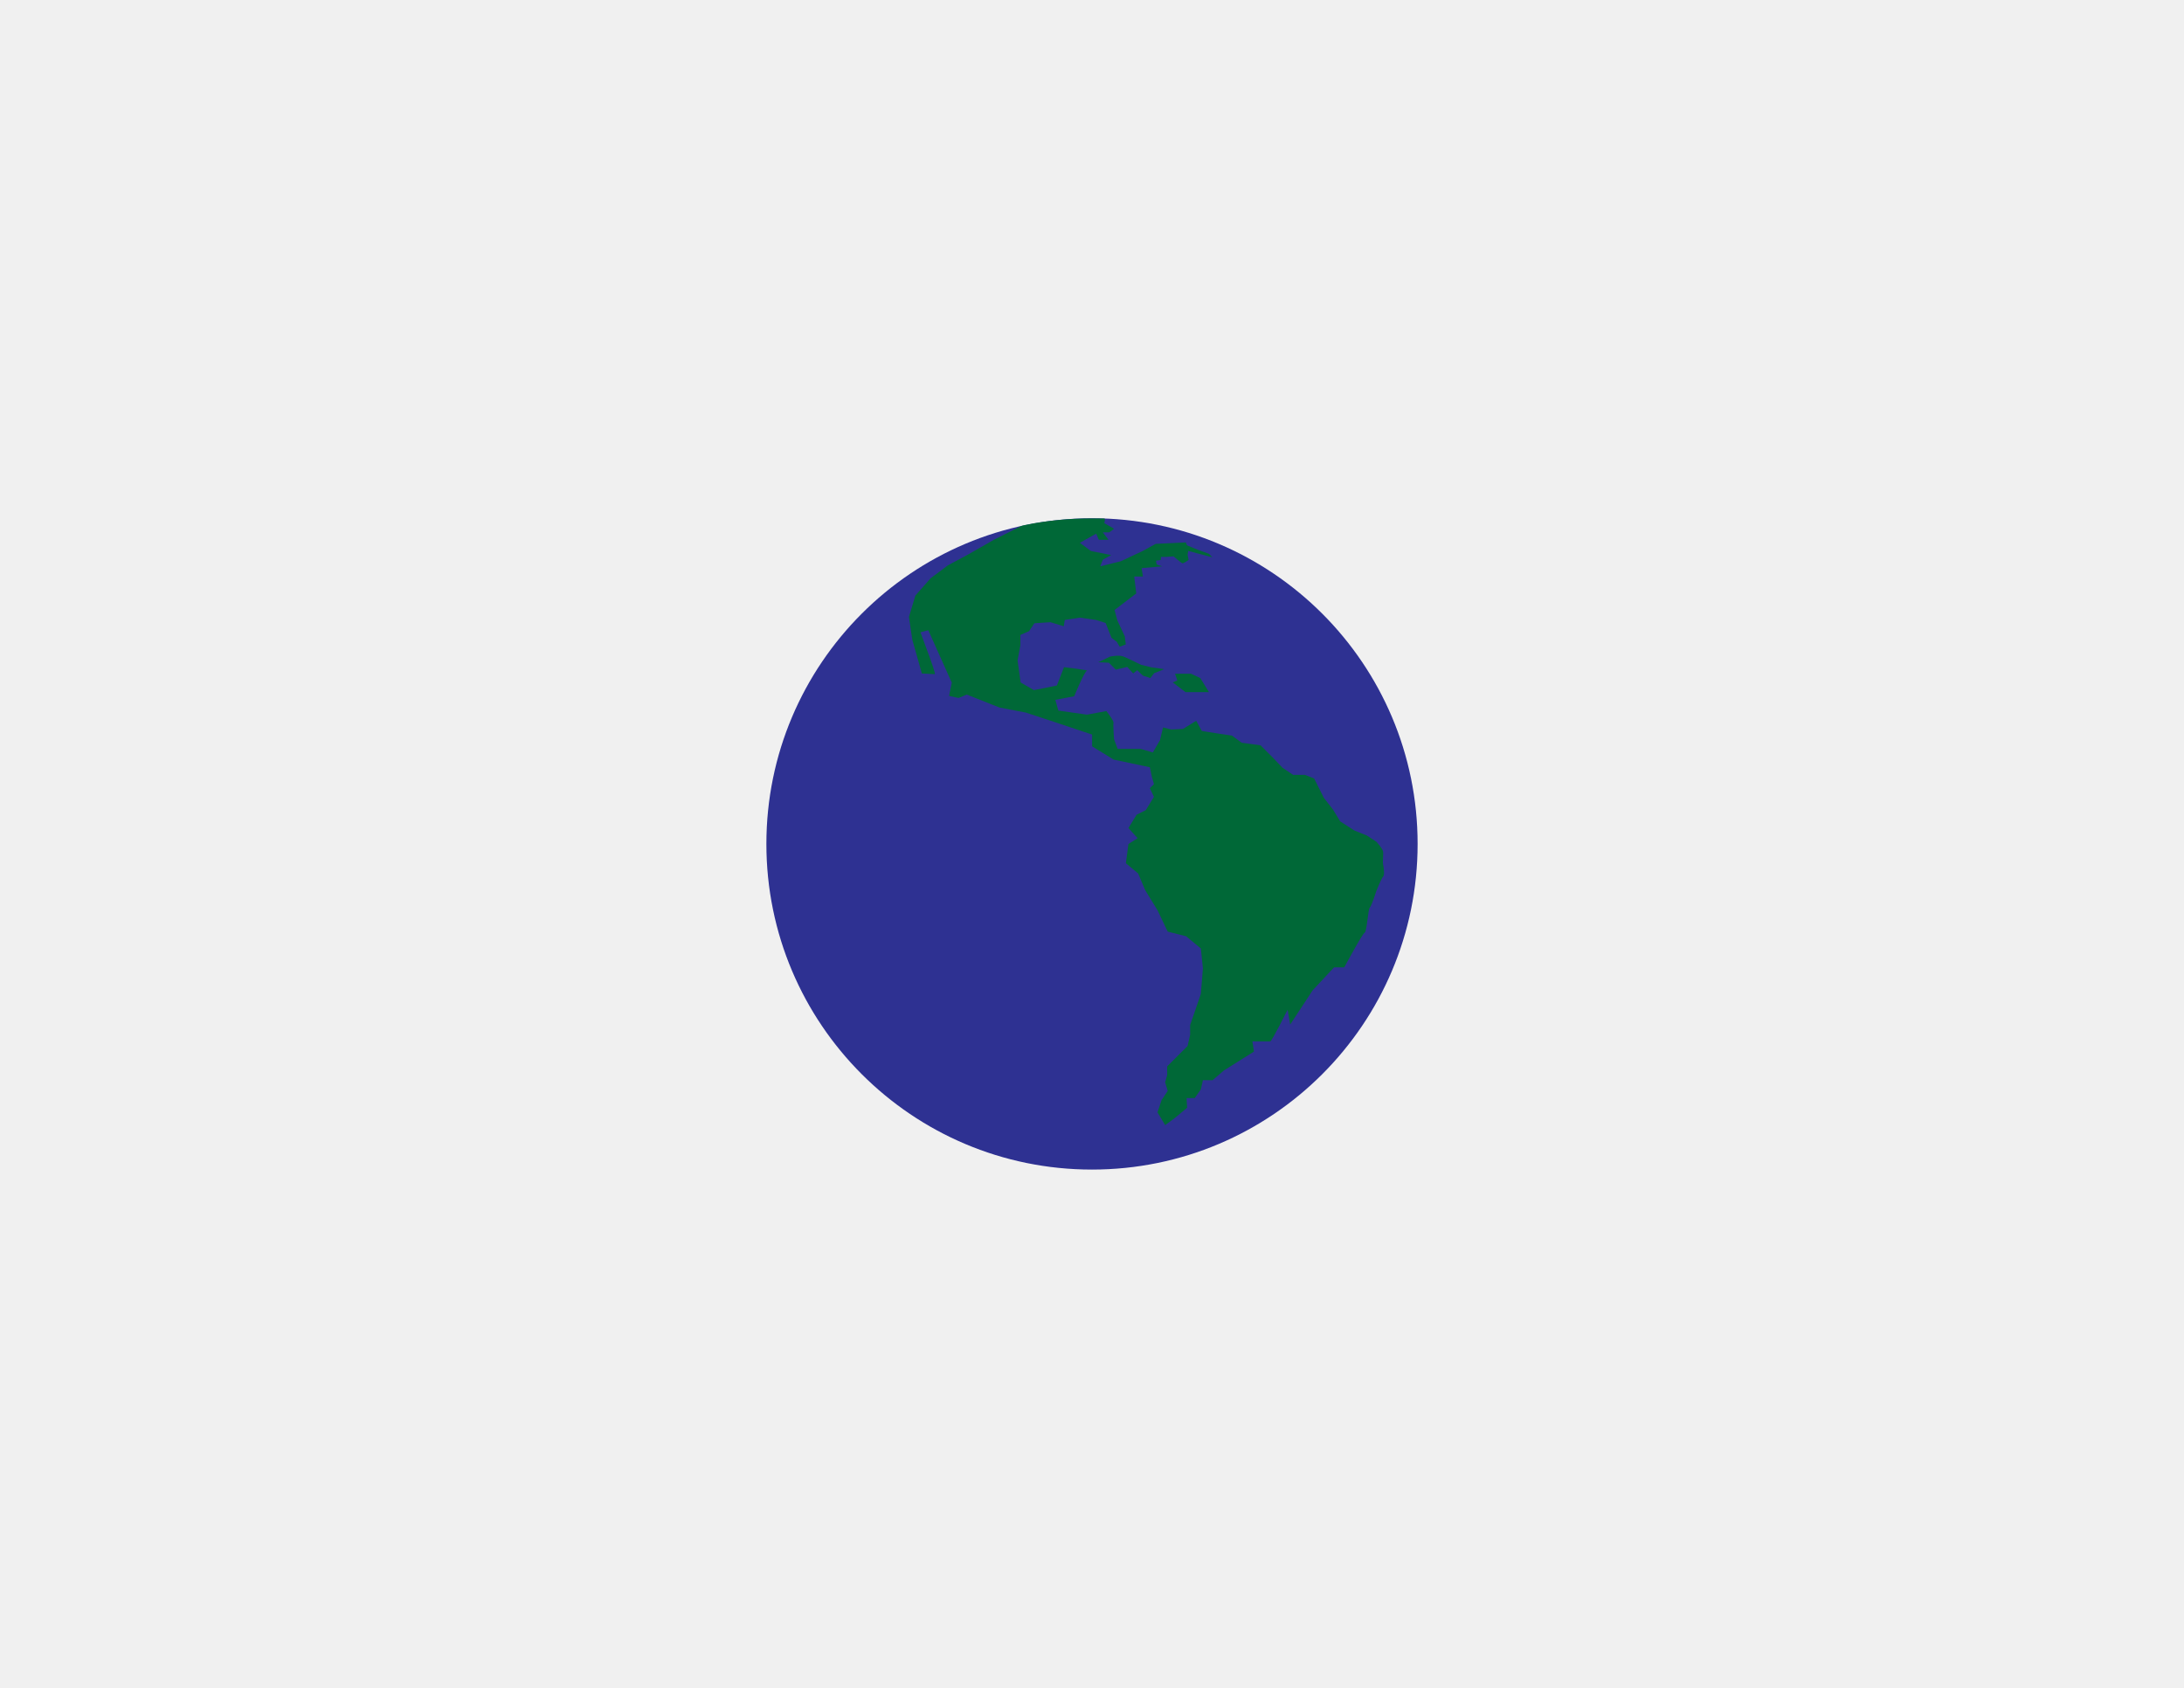
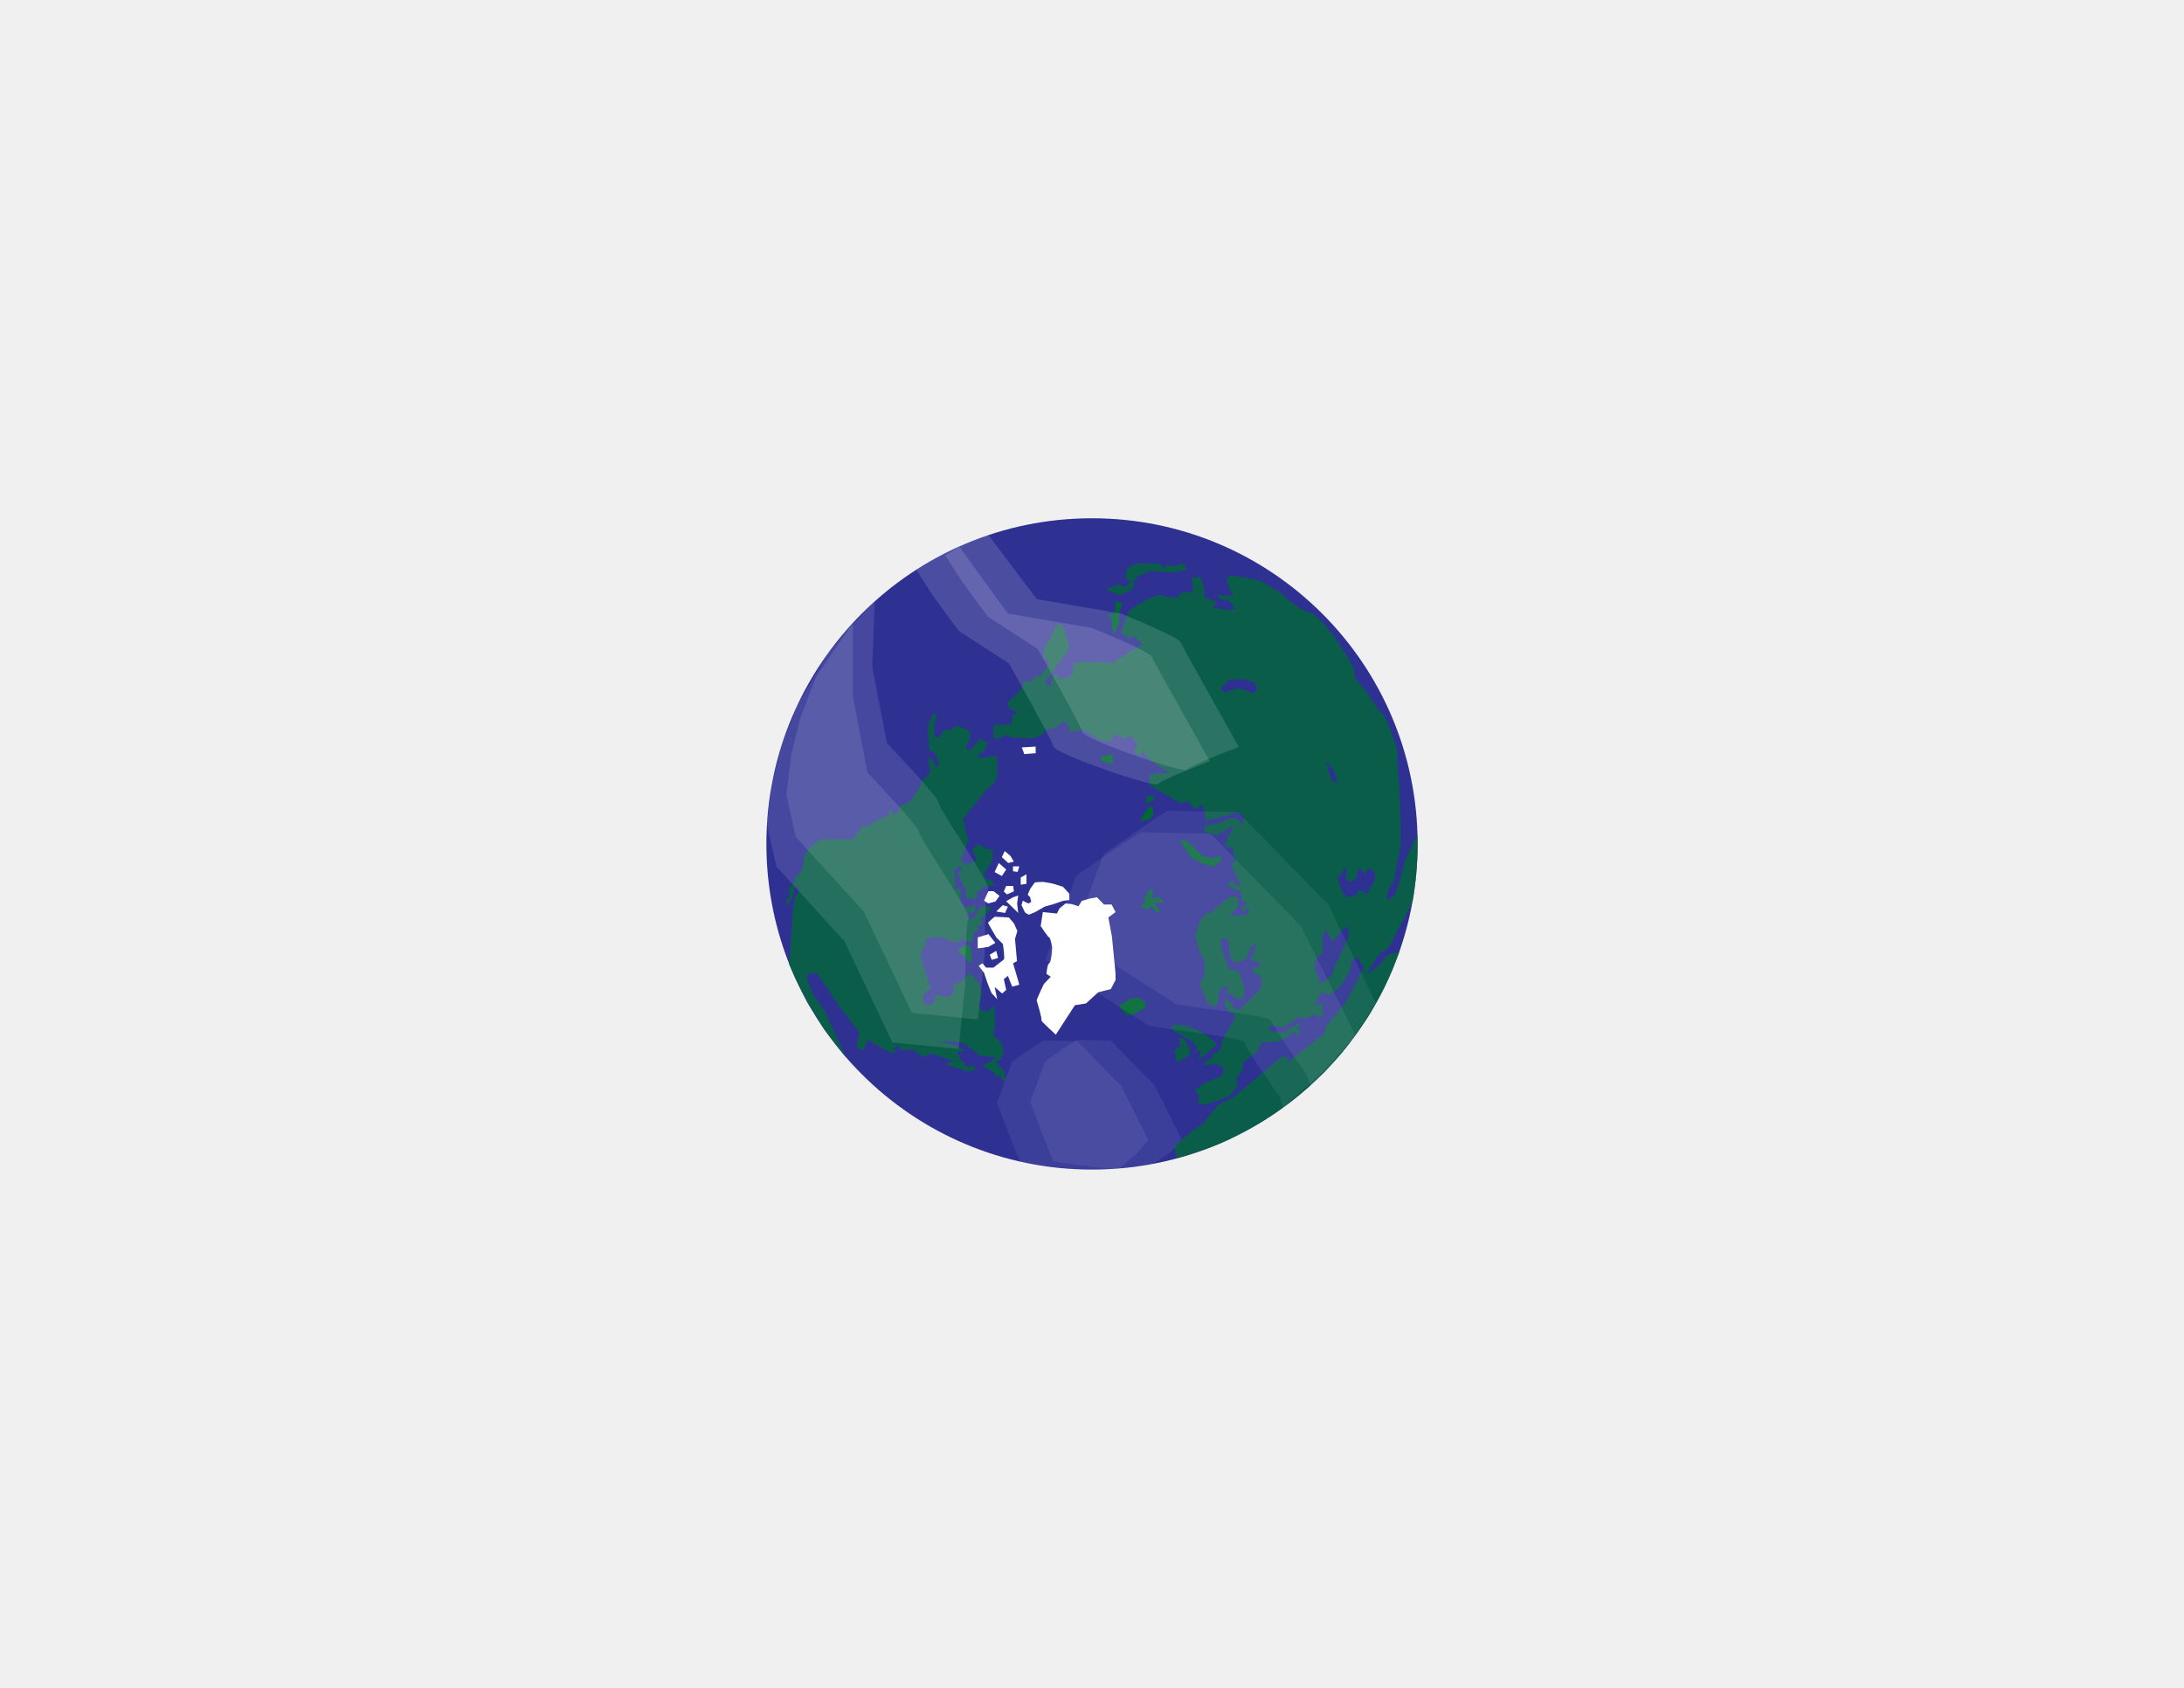
- <svg xmlns="http://www.w3.org/2000/svg" id="Layer_1" data-name="Layer 1" viewBox="0 0 792 612">
+ <svg xmlns="http://www.w3.org/2000/svg" viewBox="0 0 792 612">
  <defs>
    <style>
      .cls-1 {
+         opacity: .07;
+       }
+ 
+       .cls-1, .cls-2, .cls-3, .cls-4 {
+         fill: #fff;
+       }
+ 
+       .cls-5 {
        fill: #2e3192;
      }

-       .cls-2 {
+       .cls-3 {
+         opacity: .14;
+       }
+ 
+       .cls-6 {
+         opacity: .8;
+       }
+ 
+       .cls-6, .cls-7 {
        fill: #006837;
+       }
+ 
+       .cls-4 {
+         opacity: .11;
      }
    </style>
  </defs>
-   <circle class="cls-1" cx="396" cy="306" r="118.08" />
-   <path class="cls-2" d="M400.48,188c.42,0,0,1.69,0,1.69l3.52,2.04-1.76,1.3h-2.31l2.04,2.68h-3.52l-.93-2.22-5.92,3.33,3.98,2.96,7.4,1.48-3.05,1.67-.93,2.41,7.5-1.85,7.87-3.7,4.72-2.59,10.92-.52,1.02,2.37-.36,2.07.36,1.91s-1.85,1.39-2.31,1.2-3.15-2.5-3.15-2.5l-2.41.19h-2.13l-.09,1.11-1.76.28.28,1.39,2.04.65-7.5.65.46,3.05h-3.15l.74,6.11-7.87,6.02,1.02,3.79,2.68,5.74.37,2.96-2.22.83-1.02-1.76-1.94-1.48-2.13-5.37-3.52-1.11-5.83-.83-5.46.83-.37,2.31-4.81-1.48-5.83.37-1.94,2.87-3.15,1.39v3.7l-1.02,5.55,1.11,7.96,4.81,2.78,8.33-1.67,2.59-6.66s9.26,1.11,8.33,1.3-4.63,9.26-4.63,9.26l-6.85,1.3,1.11,3.89,10.37,1.48,7.03-1.3s2.78,3.52,2.59,4.26.19,5.92.19,5.92l1.3,3.52h8.33l4.44,1.3,2.59-4.44,1.11-4.63,2.96.74,4.26-.19,4.81-2.96,2.04,3.7,5.92.93,5,.74,3.52,2.59,6.85.93,4.44,4.44,3.52,3.7,3.89,2.59h4.26l3.33,1.3,3.52,7.03,3.33,4.26,2.59,4.26,5.18,3.33,4.44,1.77,3.52,2.3s2.22,2.41,2.41,3.52-.19,3.7,0,4.63.66,3.89.05,4.44c-.61.56-2.46,5.18-2.46,5.18,0,0-1.85,5.74-2.41,6.11s-1.11,8.89-1.85,9.07c-.74.19-7.4,12.59-7.4,12.59h-3.7l-7.77,8.33-8.14,12.4-.93-5.37s-5.74,11.48-6.29,11.48h-6.48l.56,3.7-10.92,6.85-4.07,3.52h-3.52l-.75,3.33-2.21,3.15h-2.96l.19,3.52-4.44,3.7-3.52,2.59-2.78-4.63,1.48-4.44,2.22-3.33-.93-3.15.74-2.59v-3.15l7.4-7.4.93-4.07v-3.52l3.88-11.29.75-9.26-.75-7.22-5.36-4.44-6.66-1.67-3.7-7.77-4.44-7.22-2.59-6.11-4.44-3.7.93-6.97,3.33-2.1-3.33-3.7,2.96-4.81,3.33-1.67,2.96-4.81-1.48-3.15,1.48-1.48-.74-2.59-.74-3.52-13.14-2.78-7.81-4.81v-4.26l-13.3-4.44-10.67-3.52-9.63-1.85-11.85-4.69-2.96,1.23-3.46-.74.99-4.81-8.51-19-2.84.74,3.46,9.38s2.1,5.8,1.73,5.8-4.69-.25-4.69-.25l-3.46-12.22-1.23-8.27,2.34-7.77,5.55-6.29,6.29-4.69,7.16-3.83,9.5-5.43,9.85-4.95c.05-.17,6.84-1.63,15.32-2.36,5.17-.45,10.4-.45,14.87-.37Z" />
-   <path class="cls-2" d="M398.25,240.13l4.26-2.04s3.24-.74,5,0,6.29,2.96,6.29,2.96l3.79.93,4.63.65-3.7,1.48-1.39,1.76s-1.94-.74-2.31-.74-2.41-2.13-2.41-2.13l-1.48,1.2-2.13-2.39-4.16,1-2.5-2.5-3.89-.19Z" />
-   <polygon class="cls-2" points="425.28 247.44 426.95 246.7 426.11 244.3 429.35 244.3 431.94 244.3 435.28 245.87 438.42 250.96 429.91 250.96 425.28 247.44" />
-   <polygon class="cls-2" points="429.91 199.5 439.66 202.09 438.42 200.8 434.78 199.5 429.29 197.28 429.91 199.5" />
+   <g id="Layer_1" data-name="Layer 1">
+     <circle class="cls-5" cx="396" cy="306" r="118.08" />
+   </g>
+   <g id="Layer_2" data-name="Layer 2">
+     <path class="cls-6" d="M285.17,329.13v-2.74l1.17-1.04s-.39-5.09,0-4.7.65,1.17.65,1.17l1.7-3.91,2.22-2.61.78-5.09,1.96-2.87,3.65-3h12.13l3.65-5.48,1.04,1.3,4.04-2.87,4.17-1.57v-1.83h.91l.65,1.43,2.22-.85v-1.76l1.3-1.17h1.3l1.96-1.83,3.13-4.7.52-1.96,3-2.74v-1.43l-.78-2.74.26-1.43,1.96,1.3v1.57s2.22.52,1.83,0-.78-2.87-.78-2.87l-1.17-2.35h-1.57l-.78-8.35,1.96-5.22,1.43.65-1.04,4.7.39,3.13h1.61l1.52-2.48,1.83-.26.78.39,1.7-1.83,3.78,1.04,1.43,1.17v2.87l-1.57,3,1.57,1.04,3.65-4.3,1.17.78,1.83.26-1.7,4.04h-1.57l-.13,1.96,4.17-.65,2.48-.13v7.43l-1.3,2.61-2.74,2.35-3.13,3.91-5.09,6.39.91,4.43.91,3.52-1.57,4.04-1.3,3.26,2.22,1.3,2.22-.91,1.57-.39-1.7-4.14,2.48-2.03,2.61,2.03h2.48l-.39,4.27-1.43,2.35-1.7,2.35,1.04,1.83,1.57.13,1.43,1.83-3.78.91-2.35,1.83-.65,2.48-3.52-.39-.26-3.26-1.96-3.39-.91-2.22,1.83-1.96-1.57-.52-1.57,1.57.39,2.61.13,2.87-.91.65,2.61.39.26,1.7v3.26l1.7,1.83,3.65-.65v1.83l-3.65,1.57,1.17,1.17h1.96l.78-1.7.91-1.7,1.3-.78,1.83-.13,1.7.26-2.48,3.13-1.57.91.78,2.22-2.48.65,1.17,1.17-2.09,1.04-.26,2.35-.13,1.04h-2.87l-.39-2.35-1.04,2.35h-3.39l-1.57-1.04-2.09-.65h-2.35l-3.26.52-.26,2.61-1.57,2.09.26,3.39.78,2.09.91,2.61.83,3.35s1.3,1.74.87,1.91-2.96,2.43-2.96,2.43l.52,3.22,1.39.43,1.91-.35.78-2.17.52-1.39,1.74.7,2.78.35,1.83-2.09-.26-2.61,2.52-.7,2.43-2.52.87-.96,3.48,3.83.78,3.13.09,2.09-1.13,1.91.87,2.61,2.26.52,2.52-2.09s.26,3.74.35,4.26-.09,3.74-.09,3.74l-.7,2.26,1.48,1.74s1.13.96,1.22,1.22,1.04,1.48,1.04,2.52v2l-1.04.78.61.61-2.35,1.39,3.57,3.57-.43,1.13.96,1.83h-1.74l-.7-2-1.74.7-.35-1.48-4.35-2.43,5.13-3.13-6.26-.7-2.61-2.35-3.22-2.09-3.3-.61h-5.57l5.74,1.22,4,2.09-3.22.43.78,1.39.7,1.83,1.39.78.17,1.22h3.3s.61,1.13.26,1.3-1.91.52-2.26.52-5.48-1.48-5.48-1.48l-2.52-.87.78-.96,2.17-.26-8.78-2.96-1.74,1.39-2.26-.87-2.26-1.83-4.61.17-.87-1.91-1.74,1.57,1.13.87-1.57.78-8.96-4.96-1.48,3.74-2.35-1.04.87-5.65-6.96-8.87-4.43-6.78-4-5.65-3.57.26.43,3.3,2.09,4.7,3.65,4.87,8,17.47-7.91-10.15-6.15-9.84-4.42-8.87-2.15-4.91.98-13.35.35-6.52.78-4.57,1.13-1.52.26-2.43-1.57.43-.52,3.04-2.52,4.3Z" />
+     <path class="cls-6" d="M360.27,267.83c.07,0,0-4.96,0-4.96l5.12-.16h1.24l.33-1.34v-1.83l2.22-1.24-2.87-1.17-1.13-2.22,2.24-2.09,2.87-2.8,1.11-3.07s2.61.33,2.93,0,1.3-2.09,1.3-2.09l1.3.46,3.2-3.98v-2.28h-1.63v-3l.33-1.7,1.83-2.48,1.11-2.28.98-2.61,2.35-.78,1.37,3.65,1.3,4.7-1.76,3.26s-2.09,2.74-2.35,2.87-2.41,4.11-3.07,4.5-1.5,1.83-1.5,1.83l.65,1.83,1.43-.39.39-2.87,1.57-1.37,1.3,2.15s1.5-.39,2.09-.59,2.61-.85,2.41-1.11.33-3.52.33-3.52l.26-.78s3-.65,4.5-.33,5.02-.13,5.61,0,3.78.39,3.78.39l5.15-3.46,5.8-3.39-3.2-3-1.63.85-2.87-2.09,1.37-4.63,1.37-3.07,3.72-2.74,3.65-1.96,4.04-1.3,3.13.98,3.07-.07,1.57-1.76h3.72l.33-2.54-.65-2.87h3.46s1.04,3.2,1.04,3.39.85,3,0,3.2,3.26,1.7,3.26,1.7c0,0,1.89.52,1.7.78s-1.76,2.09-1.76,2.09c0,0,1.96-.07,3.2.26s4.11.33,4.11.33l.72-.46-1.83-2.74-3.39-.72-1.24-1.43,4.37.2,1.7-.13-1.57-2.22-.91-3.91,1.11-1.11,4.04.59,3.13.52,4.3,1.04,3.85,2.41s4.24,2.28,4.24,2.61,2.48,2.22,2.67,2.48,3.39,2.41,3.39,2.41l2.48,1.17,2.09.65s3.91,3.59,4.04,3.78,3.72,4.63,3.98,5.02,3.98,6.2,4.3,6.52,3.13,5.54,2.74,5.67.46,2.87.46,2.87l2.74,3s4.89,6.98,4.89,7.24,2.61,2.74,2.61,2.74c0,0,1.57,3.33,1.76,3.85s3.59,9.59,3.2,9.98.03,5.93.03,5.93l.62,7.17s.46,13.17.39,13.5.14,6.85,0,7.43-1.31,5.8-1.31,5.8l-.85,5.8-2.35,3.91-.52,3.65s2.67-1.24,2.93-1.76,1.57-4.76,1.83-5.41,1.43-5.61,1.43-6,4.97-10.63,4.97-10.63c0,0,.05,1.37.05,1.57s0,4.43-.06,5.63c-.03,1.73-.49,8.27-.62,8.99s-.74,6.42-1.14,8.02c-.59,1.17-3.85,8.02-4.17,8.15s-3.26,6.52-3.26,6.52c0,0-1.24,2.09-1.57,2.35s-3.52,2.22-3.65,2.74-2.8,4.43-2.8,4.43l-1.04,2.48,4.7-3.78s2.15-2.93,2.48-3.2,4.54-1.45,4.54-1.45c0,0-2.29,6.01-2.62,6.8-.36.84-2.2,4.91-2.97,6.49-.52,1.15-4.72,8.87-5.86,10.47-.65,1.1-7.29,10.64-8.54,11.88-.17.6-7.24,8.08-7.24,8.08l-6.34,5.99c-3.76,3.3-7.88,6.44-12.29,9.45-4.51,3.03-9.28,5.76-14.3,8.19-5.01,2.74-13.31,5.57-20.25,7.57l-1.42-4.15,6-5.09,4.89-3.59,5.15-6.46,5.67-2.87,17.87-14.87s2.15.65,2.02,1.04l-.59,1.57,5.8-4.63,8.09-6.39.2-2.15,7.3-8.93,6.59-12.59-2.48-3.78s-2.15,1.24-2.09,1.43-.13,3.39-.91,4.3-2.87,4.76-3.2,5.02-4.11,3.13-4.11,3.13l-2.61-1.37-2.61,5.28,3.13-.98-.46,2.15.65,1.24-1.63,1.83s-2.02-1.43-1.83-1.43-3.13,1.83-3.13,1.83l-2.22-.78-5.54,3.72-5.15-.46s-.72,1.37-.26,1.63,5.15.98,5.15.98l3.13-2.02,2.48-1.5,1.04-.13-1.83,2.09s1.83.65,1.5.72-.85,1.83-.85,1.83l-1.57-1.57-1.3,1.24-4.24,2.48-3.85.13-2.41.13-1.5,3.39-4.5,3.33-1.04,1.24.52,1.43-2.09,2.93-.52,1.83.72,1.24-1.7,2.28s-1.83,2.02-2.28,2.15-4.63,1.7-4.63,1.7l-3.72,1.11-2.35-.59.59-2.67-1.7-1.89,3.33-2.61,5.54-2.35.98-.59.65-1.3-.13-1.57-2.54-1.24-3.78.39-1.24-.33,3.46-2.22.33-1.57,1.89-.59,1.5-2.41-.26-1.24,1.3-2.41,2.28-3.98,1.24-2.09-.07-1.7-2.09-.85-1.63-2.74.39-1.96,1.43.91,1.17,1.63.46,1.24,2.28.33s2.15-2.54,2.41-2.61,2.87-2.74,2.87-2.74l2.35-2.87.26-1.96-.59-1.89-2.61-1.57.2-1.89,2.09.07.52-1.5-2.67-.85-.98-.91,1.43-2.8.65-2.93-2.15,1.89-1.7,4.11-2.48,1.24-2.67-.59s-.85-2.8-.85-3-.2-3.72-.2-3.72l-.72-1.37-2.22-.07.39,4.11,1.3,3.52.98,3.46,3.65.78,1.24,2.74s1.04,3.2,1.04,3.39-.39,3.91-.39,3.91l-2.67-.2-1.5-1.3-2.22-.91,1.63-2.48-3.39,1.17-.91,2.15-.07,2.48-.85,1.96-2.48-.72-1.5-2.67s-1.89-5.05-1.79-5.02.95-1.63,1.04-1.7.75-2.25.75-2.25l-.16-4.3-2.38-4.92-.93-4.74,1.78-4.7,2.17-2.96,1.35.22,2.57-2.3,3.87-3.26,2.09-.78,1.48.43.35,2.09s-.04,1.17-.17,1.3-3.13,3.22-3.13,3.22h4.91s1.52-.35,1.7-.43.57-1.7.57-1.7l-.83-.91s-.87,1.74-1.13,1.78-.78-1.57-.78-1.57l2.04-1.74-1.91-.78-.48-3.52-3.61-1.22-1.26-1.3,2.04-1.17.83,1.7,2.04-.09-3.74-8.12h1.74l-.91-5.23-1.35-.74-1.3.52.57-3.26,1.83-3.22-.04-1.43-2.57,1.65-2.48,1.52-2.7-.48s-1.7-.17-1.87-.3-.61-2.43-.61-2.43l3.7-.57,3.61-1.22,2.26-.96,2.57.09,1.61,1.87.35.61.48-3.43-2.7-1.41-3.52,1.28-3.48.91-4.09.91-.43-3.11-.91-2.76s-2.43,1.65-2.57,1.74-2.91-2.91-2.91-2.91l-2.48.74-11.04-6.43-.22-3.83,3.91-.7,3.61-.04-7-4.39-3.17-3.57s-1.04,2.26-1.13,2.04-1.83-2-1.83-2l1.52-2.04-2.65-3.74s-1.65,1.17-1.91,1.22-4.43-1.61-4.43-1.61l-.35,2.7-4.39-.43-3.22-2.17-3.35-1.7-4.26.96-1.13-3.3-1.52-.78-.83,1.35-3.22,1.48-2.7.09s.43.96.22,1.22-2.43,1.52-2.43,1.52l-2.7.65-7.39-.43-2.04-1.04-1.26,1.3-2.86.22Z" />
+     <path class="cls-5" d="M478.74,356.26l-1.91-4.74s.09-3.65.43-3.87,2.39-2.39,2.39-2.39c0,0,.04-5.43,0-5.65s1.39-2.57,1.39-2.57l1.48,3.39.96.87,3-3.83,2.22-1.7.52,3.26s-1.52,3.74-1.65,3.91-2.61,5.96-3.35,6.96-.87,3.65-1.43,4-3.65,2.83-3.65,2.83l-.39-.48Z" />
+     <path class="cls-5" d="M488.22,314.13l-3.13,4.43,1.57,4.87s1.65,1.57,1.57,1.83,3.3-.43,3.3-.43l1.39-2.09s2.26.7,1.83.87,1.13.61,1.13.61l1.13-2.61,1.57-2.26v-2.7l-1.04-1.65s-1.22-.09-1.65.26-.87,1.48-.87,1.48l-1.39-1.13-.43-1.48-.96,2.09-.39,2.17-1.87,1.33-1.91-.81.26-3.65-.09-1.13Z" />
+     <polygon class="cls-5" points="480.83 276.04 482.78 282.7 485.09 284.26 483.7 279.3 480.83 276.04" />
+     <path class="cls-5" d="M445.05,250.93l2.51-1.11,1.73-.16,1.43.33,1.92.59s.98.62,1.11.62h1.24l.95-1.24-.26-1.3-1.01-1.3-2.54-.82-2.58-.29-2.58.2-1.37.23-1.4,1.37-1.63,1.63,1.6,1.53.88-.26Z" />
+     <path class="cls-2" d="M378.17,330.7l-.78,5.09s2.74,4.17,3.13,4.17,1.04,3.52,1.04,3.52c0,0-.26,5.35-1.04,5.74s-1.04,3.91-1.04,3.91l1.57,1.04-2.48,2.57s-2.74,5.65-2.61,6.04,2.09,7.04,1.7,7.17,5.22,5.22,5.22,5.22l4.3-6.65,2.61-4.04,4.04-.65,4.43-4.04,4.57-1.17,1.7-3.26v-2.41l-.65-6.67-.65-6.7-1.3-6.91,2.61-1.96-1.43-2.74h-2.74l-2.61-2.64s-2.78.55-2.83.55-2.65.78-2.65.78l-1.17,1.96-2.35-.78-2.35-.26-2.22,1.83-.91,1.83-5.09-.52Z" />
+     <path class="cls-2" d="M387.78,326.35v-2.28l-2.3-2.54-3.72-1.15-3.46-.61s-2.78.09-2.98.2-1.78,2.41-1.78,2.41l-.85,2.02s.8.83.87.93.39,1.68.39,1.68l-.98.61-2.07-1.02s-.46,1.52-.46,1.63,1.09,2.09,1.13,2.39,1.41,1.04,1.5,1.04,2.3-.89,2.46-1.02,3.33-1.91,3.33-1.91l3.04-.85,3.63-1.26,2.24-.26Z" />
+     <polygon class="cls-2" points="364.35 308.59 363.3 310.8 365.65 312.92 367.67 312.43 366.37 310.28 364.35 308.59" />
+     <path class="cls-2" d="M362.2,312.92c-.07.03-1.5,3.29-1.5,3.29l2.61,1.43,1.57-2.36-2.67-2.36Z" />
+     <polygon class="cls-2" points="364.87 321.24 364.02 323.26 365.17 324.3 367.67 323.2 367.41 321.24 364.87 321.24" />
+     <polygon class="cls-2" points="372.24 317 370.15 318.17 370.15 319.76 370.15 320.78 372.24 320.46 372.24 317" />
+     <polygon class="cls-2" points="367.35 314.13 367.35 315.89 369.04 316.15 369.63 314.13 367.35 314.13" />
+     <polygon class="cls-2" points="358.41 323.13 356.85 326.59 358.41 327.57 361.02 326.85 362.46 324.83 360.27 323.13 358.41 323.13" />
+     <polygon class="cls-2" points="363.63 328.22 361.28 330.5 364.48 331.02 365.49 328.74 363.63 328.22" />
+     <polygon class="cls-2" points="367.35 325.35 364.87 326.78 369.24 331.02 368.85 327.57 369.24 324.7 367.35 325.35" />
+     <path class="cls-2" d="M360.7,332.39s-2.41,2.02-2.41,2.22,3,5.28,3,5.28l2.41,2.41s.78,5.28.33,5.61-3.75,2.93-3.75,2.93h-2.71l-1.3-1.57-1.37.96,1.96,2.49,1.24,3.72,1.44,3.59,2.08,2.28-.91-4.43,2.69,2.35,1.48-1.3-.85-3.91,1.47-1.17,1.57,3.91,2.58-.72-2.28-7.76,1.43-.78-.72-8.02.85-2.93-1.24-2.74-1.83-2.15-5.15-.26Z" />
+     <polygon class="cls-2" points="354.57 339.89 354.57 343.87 358.41 343.35 360.96 341.88 358.48 338.72 354.57 339.89" />
+     <polygon class="cls-2" points="358.93 346.15 359.65 348.04 361.93 347.36 361.28 344.78 358.93 346.15" />
+     <polygon class="cls-7" points="347.65 343.87 347.98 345.96 349.87 346.41 350.78 348.76 352.09 349.02 352.41 346.45 352.09 343.61 351.04 342.57 347.65 343.87" />
+     <path class="cls-7" d="M405.7,364.87c.26-.26,3.59-2.54,3.59-2.54l3.46-.65s2.61,1.63,2.61,1.6,0,2.12,0,2.12l-3.85,2.15-2.87.65-2.93-3.33Z" />
+     <path class="cls-6" d="M426.43,384.76l-.46-4.04,2.09-1.43-.59-3.33,2.54,1.57,1.43,2.84s.39,1.86,0,2.05-3.39,2.35-3.39,2.35h-1.63Z" />
+     <polygon class="cls-6" points="435.57 380.72 434.59 384.3 441.43 378.83 438.01 375.7 434.59 373.61 429.37 371.65 425.13 371.65 425.13 373.48 428.8 375.5 432.76 377.98 434.07 379.8 433.74 381.43 435.57 380.72" />
+     <path class="cls-7" d="M417.17,322.09l-2.15,3.62s.46,1.66.26,1.66-2.09,1.57-2.09,1.57l3.52.68.78-1.4,1.57,2.35,2.09.46-2.87-4.04,3.85.46-1.57-2.12-3.13.39.78-2.45-1.04-1.17Z" />
+     <polygon class="cls-7" points="427.87 304.8 432.17 311.13 436.41 313.28 440.65 314.33 440.98 313.28 442.22 312.92 442.8 310.02 439.74 311.39 435.57 310.02 432.89 307.22 430.28 304.8 427.87 304.8" />
+     <polygon class="cls-7" points="413.91 296.39 416.72 292.41 417.96 292.74 418.35 295.28 416.85 297.24 413.91 297.7 413.91 296.39" />
+     <polygon class="cls-7" points="415.74 289.09 418.35 288.37 418.35 290.26 415.74 291.24 415.74 289.09" />
+     <path class="cls-7" d="M403.61,273.43c-.2.07-4.76.98-4.76.98l.65,1.37,1.73.78,2.38.46v-3.59Z" />
+     <polygon class="cls-2" points="370.54 271.02 371.46 273.43 375.57 273.11 375.57 270.7 370.54 271.02" />
+     <polygon class="cls-7" points="403.87 230.13 405.83 226.02 405.83 221.91 407.07 218.78 404.85 218.07 404.26 220.41 404.33 222.7 401.72 222.57 403.22 224.91 403.35 228.04 403.87 230.13" />
+     <path class="cls-6" d="M401.07,213.76l4.7-1.96,2.28.98,1.89-1.43-1.83-2.22.59-3.07,3.2-1.7h8.61s1.43,1.63,1.76,1.37.91-.98,1.11-.91,2.67.52,2.67.52l1.89-.98h1.17l1.24,2.28-4.3.78h-2.54c-.33,0-4.63-.26-4.63-.26l-1.76-.2-4.63,2.09-1.37,1.7.13,1.96-.91,1.04c-.46.52-4.57,2.09-4.3,2.09s-4.96-2.09-4.96-2.09Z" />
+   </g>
+   <g id="Layer_4" data-name="Layer 4">
+     <path class="cls-3" d="M365.49,222.48l30.51,5.22s20.76,8.35,21.66,10.43,21.08,37.91,21.08,37.91c0,0-17.5,6.63-18.78,8.22s-37.22-10.91-37.91-13.57-16.2-30.13-16.2-30.13l-18.2-11.83-9.43-12.89-5.94-9.28,6.96-4.16,8.58-4.25,17.67,24.31Z" />
+     <path class="cls-3" d="M375.98,217.26l30.51,5.22s20.76,8.35,21.66,10.43,21.08,37.91,21.08,37.91c0,0-17.5,6.63-18.78,8.22s-37.22-10.91-37.91-13.57-16.2-30.13-16.2-30.13l-18.2-11.83-9.43-12.89-5.94-9.28,6.96-4.16,8.68-3.23,17.57,23.3Z" />
+     <path class="cls-1" d="M413.91,301.78c-2.3.7-23.68,15.87-23.68,15.87l-11.12,30.39s35.62,22.52,37.01,23.61,34.78,4.26,35.13,6.33,12.87,19.8,12.87,19.8l1.15,3.84,17.68-15.74,8.86-9.93-20.04-40.17-32.74-33.52-25.13-.48Z" />
+     <path class="cls-1" d="M378.5,377.3c-1.12.34-11.54,7.73-11.54,7.73l-5.42,14.81s7.79,20.84,8.46,21.37,14.75,2.34,20.55,2.75c1.02.07,12.4.12,12.4.12l3.06-.36,6.11-5.44,4.32-4.84-9.76-19.58-15.95-16.33-12.25-.23Z" />
+     <path class="cls-1" d="M390.56,377.07c-1.12.34-11.54,7.73-11.54,7.73l-5.42,14.81s7.79,20.84,8.46,21.37,14.75,2.34,20.55,2.75c1.02.07,11.03-1.01,11.03-1.01l4.5-.78,6.05-3.89,4.32-4.84-9.76-19.58-15.95-16.33-12.25-.23Z" />
+     <path class="cls-1" d="M423.79,293.95c-2.3.7-23.68,15.87-23.68,15.87l-11.12,30.39s35.62,22.52,37.01,23.61,34.78,4.26,35.13,6.33,12.87,19.8,12.87,19.8l1.15,3.84,15.1-16.88,8.7-13.11-17.29-35.85-32.74-33.52-25.13-.48Z" />
+     <path class="cls-4" d="M309.25,225.89v26.5l5.31,27.76s18.78,19.54,18.78,21.63,19.22,29.83,17.96,31.26-1.27,23.7-1.27,23.7l-2.38,23.62-24.04-2.38-17.39-36.68-24.7-27.16-3.4-15.14,1.76-14.6,3.4-13.7,5.69-14.66,11.14-18.98,9.13-11.17Z" />
+     <path class="cls-4" d="M317.19,218.07l-.89,23.61,5.31,27.76s18.78,19.54,18.78,21.63,19.22,29.83,17.96,31.26-1.27,23.7-1.27,23.7l-2.38,23.62-24.04-2.38-17.39-36.68-24.7-27.16-3.4-15.14,1.76-14.6,3.4-13.7,5.69-14.66,11.84-17.41,9.32-9.85Z" />
+   </g>
</svg>
